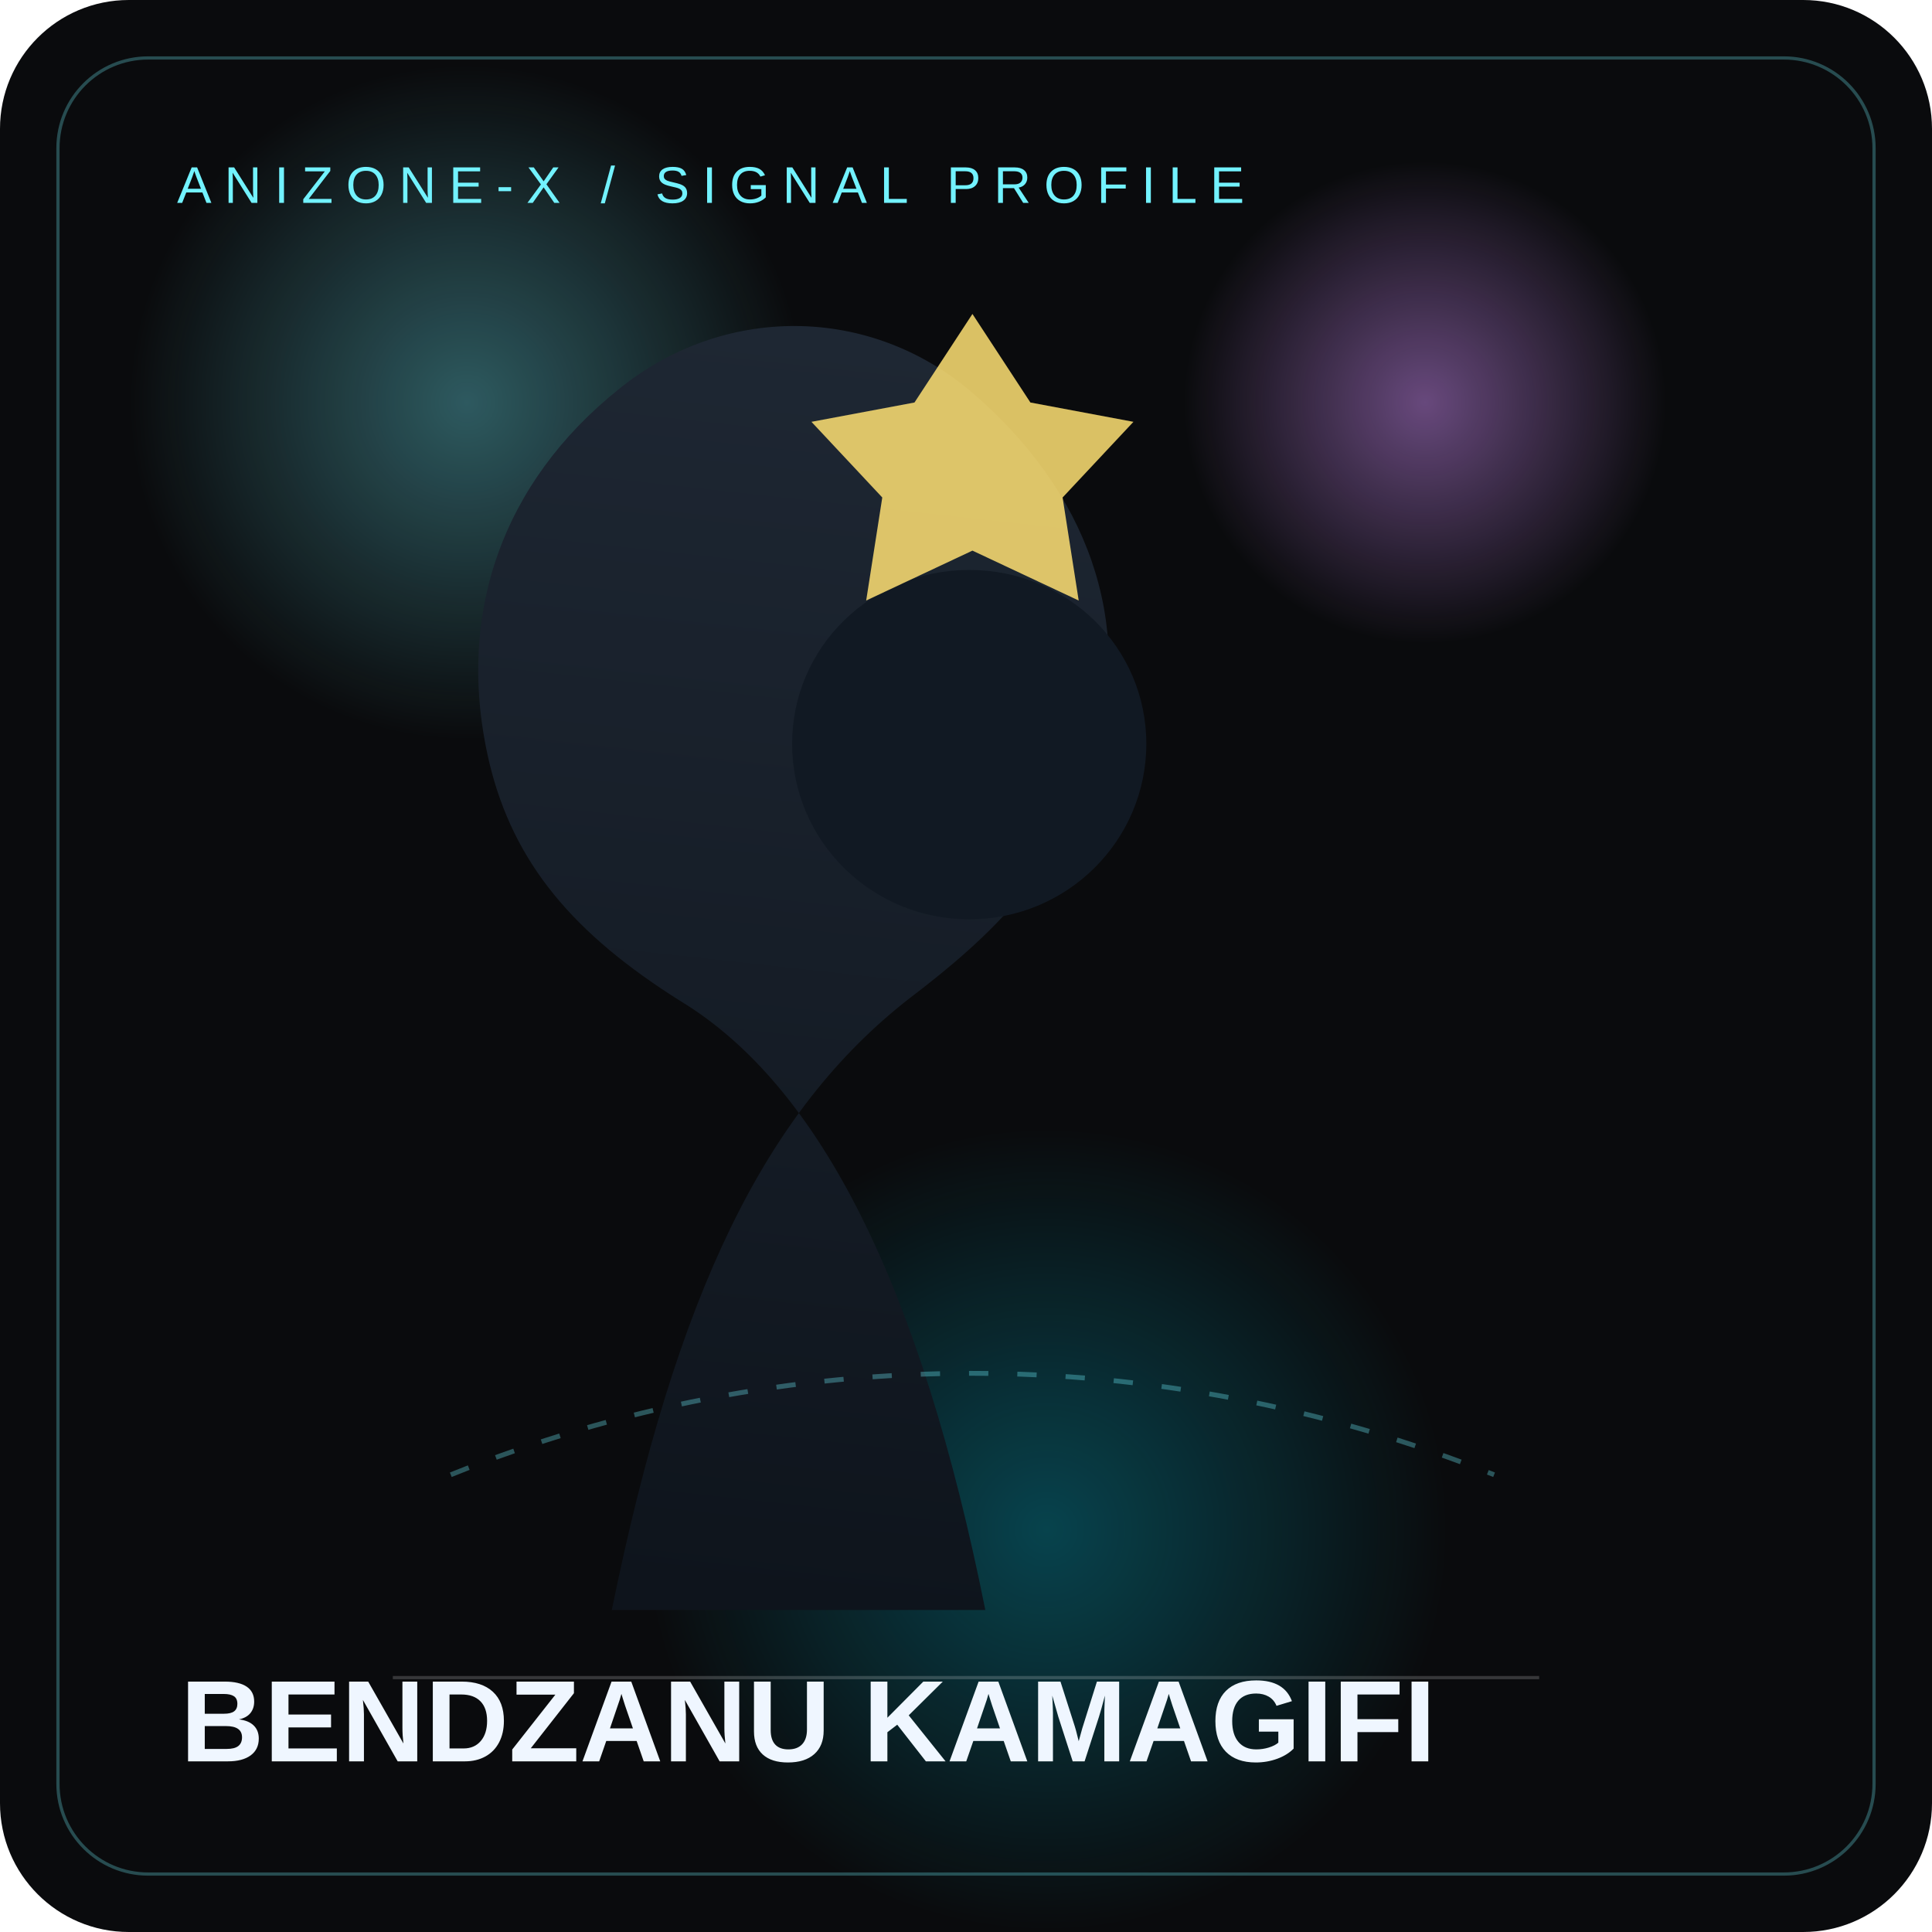
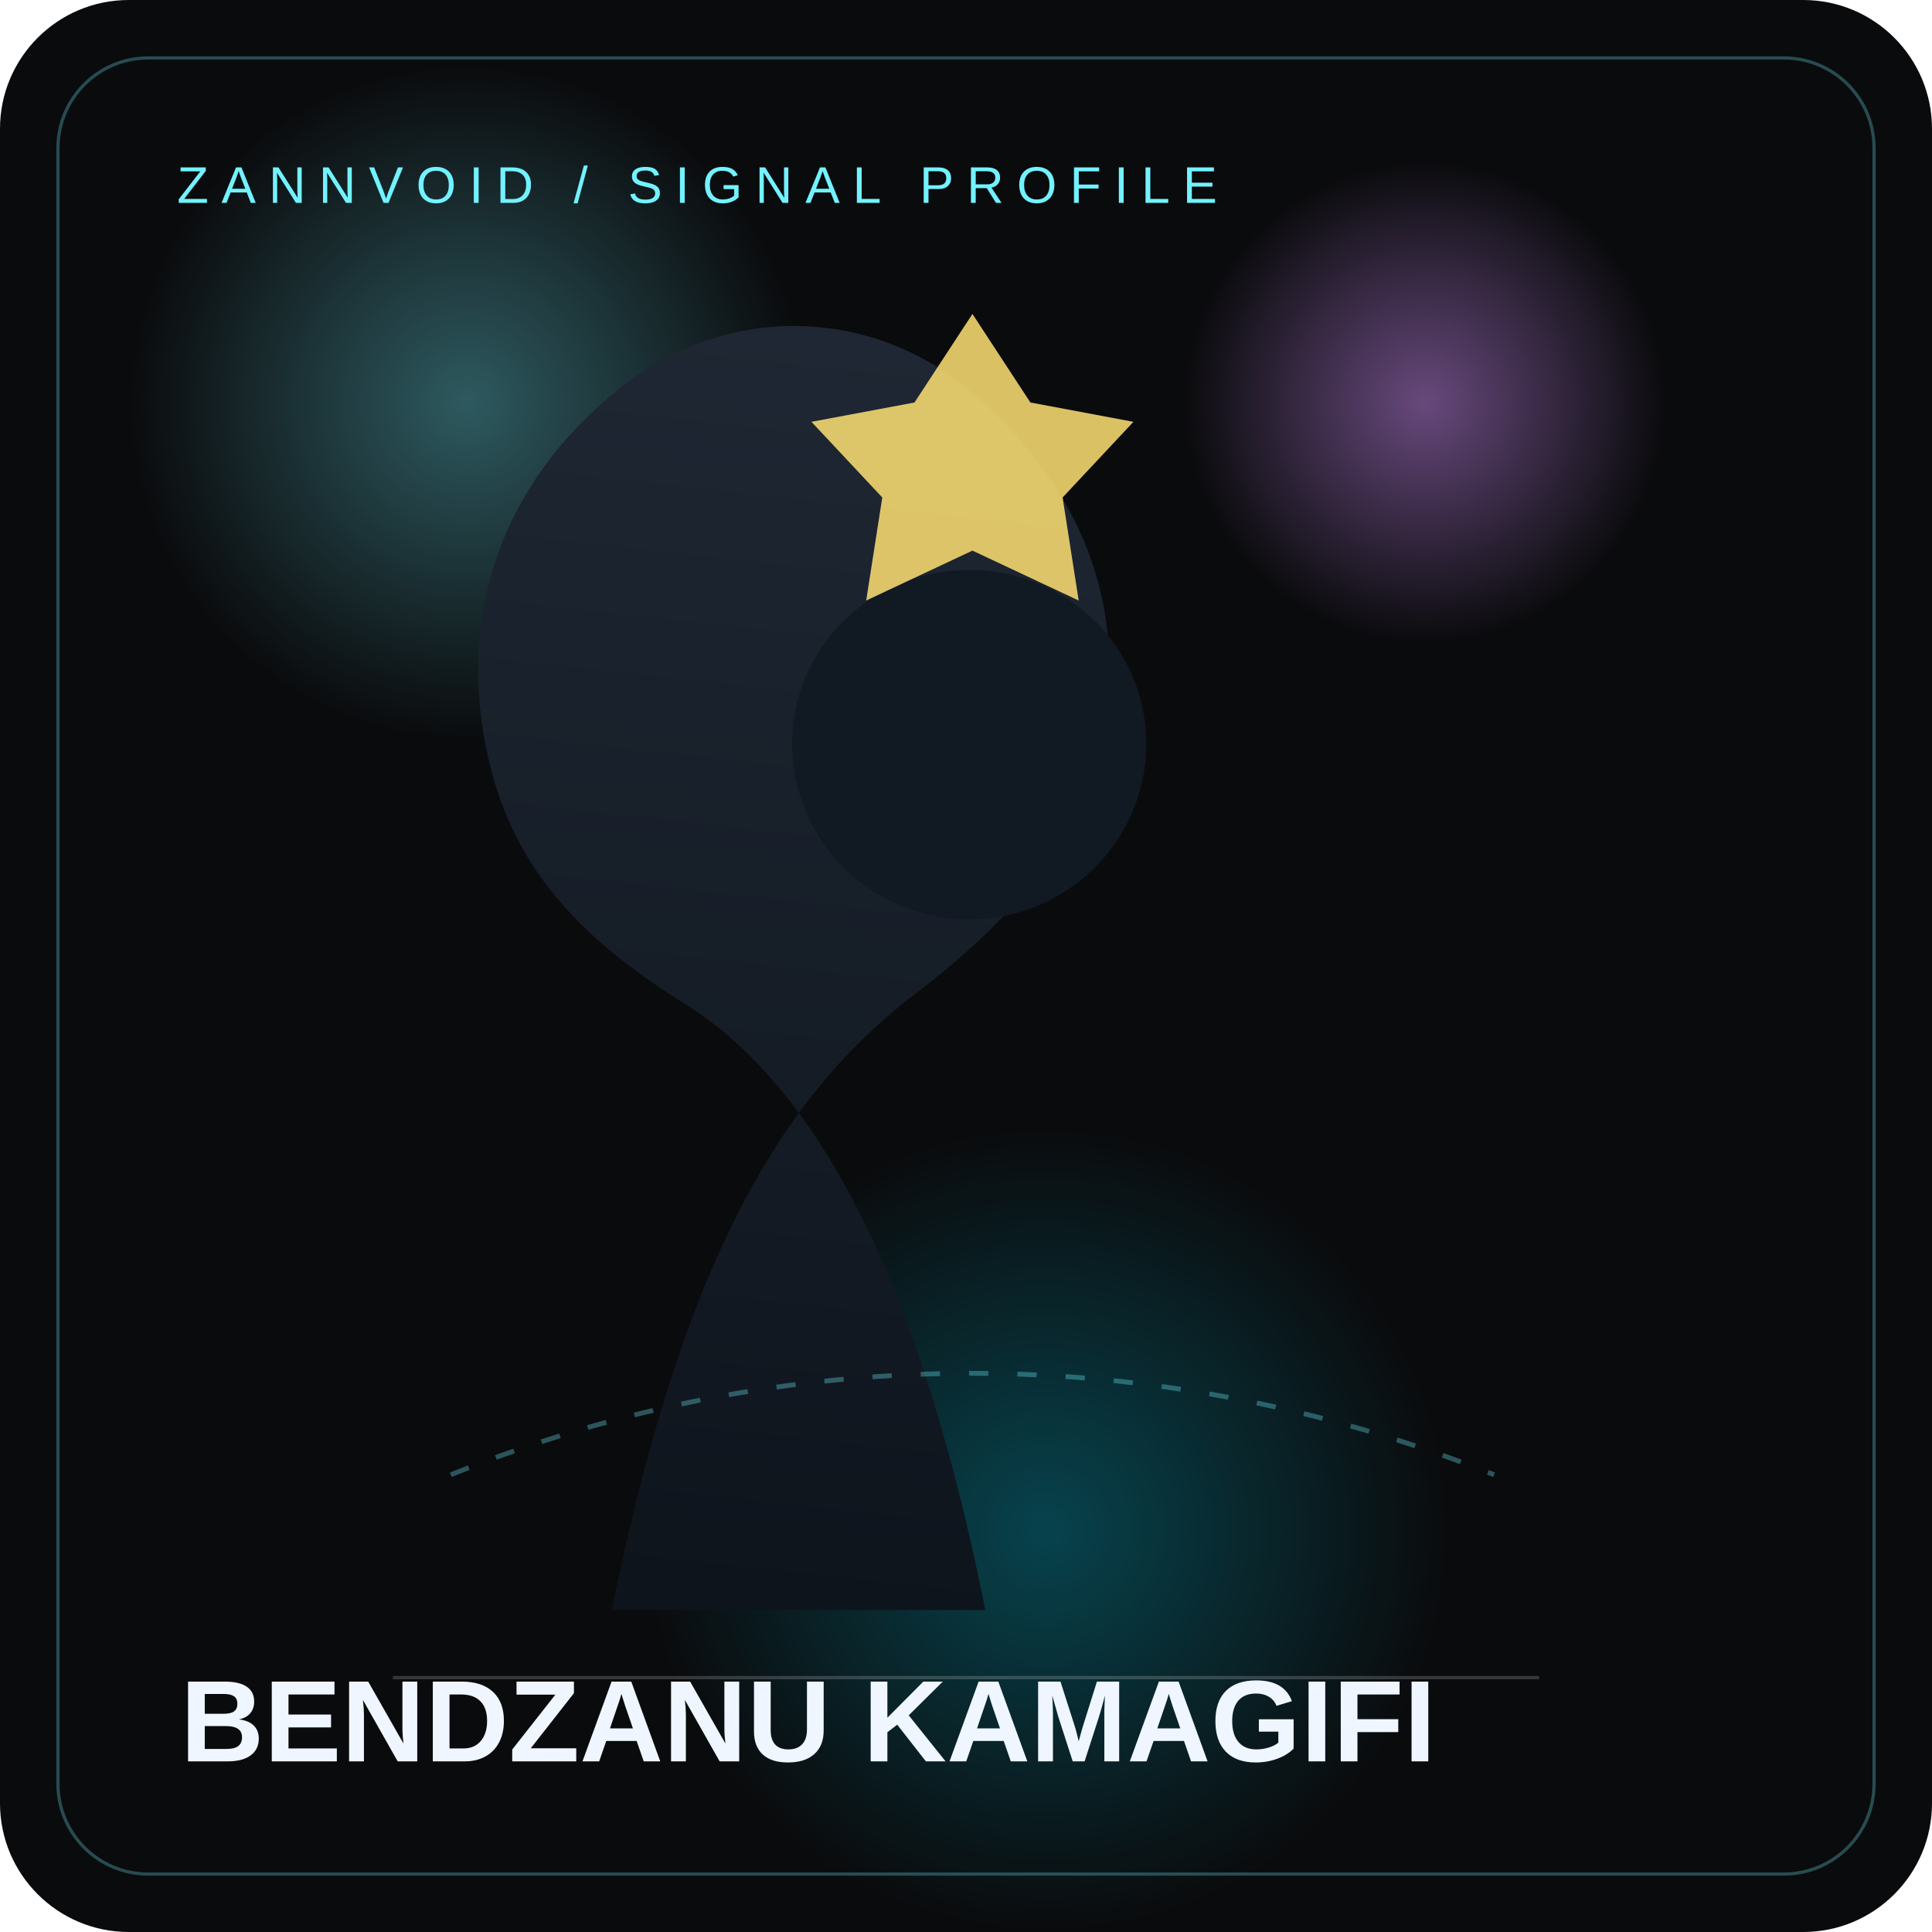
<svg xmlns="http://www.w3.org/2000/svg" width="1200" height="1200" viewBox="0 0 1200 1200" fill="none">
  <rect width="1200" height="1200" rx="80" fill="#0A0B0D" />
  <rect x="36" y="36" width="1128" height="1128" rx="56" stroke="rgba(114,242,255,0.28)" stroke-width="2" />
  <circle cx="290" cy="250" r="210" fill="url(#paint0_radial)" />
  <circle cx="885" cy="250" r="150" fill="url(#paint1_radial)" />
  <circle cx="650" cy="950" r="250" fill="url(#paint2_radial)" />
  <path d="M380 1000C420 804 475 690 565 620C615 582 660 540 680 470C705 386 675 305 604 244C540 189 449 189 384 242C313 299 282 381 304 474C319 536 356 580 423 622C510 675 572 800 612 1000H380Z" fill="url(#paint3_linear)" />
  <path d="M492 462C492 402 541 354 602 354C663 354 712 402 712 462C712 522 663 571 602 571C541 571 492 522 492 462Z" fill="#111923" />
  <path d="M604 195L640 250L704 262L660 309L670 373L604 342L538 373L548 309L504 262L568 250L604 195Z" fill="rgba(255,225,115,0.85)" />
  <path d="M280 916C488 832 718 832 928 916" stroke="rgba(114,242,255,0.32)" stroke-width="3" stroke-dasharray="12 18" />
  <path d="M244 1042H956" stroke="rgba(255,255,255,0.18)" stroke-width="2" />
-   <text x="110" y="126" fill="#72F2FF" font-family="Arial, sans-serif" font-size="32" letter-spacing="8">ANIZONE-X / SIGNAL PROFILE</text>
+   <text x="110" y="126" fill="#72F2FF" font-family="Arial, sans-serif" font-size="32" letter-spacing="8">ZANNVOID / SIGNAL PROFILE</text>
  <text x="112" y="1094" fill="#EFF6FF" font-family="Arial, sans-serif" font-size="72" font-weight="700">BENDZANU KAMAGIFI</text>
  <defs>
    <radialGradient id="paint0_radial" cx="0" cy="0" r="1" gradientUnits="userSpaceOnUse" gradientTransform="translate(290 250) rotate(90) scale(210)">
      <stop stop-color="#72F2FF" stop-opacity="0.34" />
      <stop offset="1" stop-color="#72F2FF" stop-opacity="0" />
    </radialGradient>
    <radialGradient id="paint1_radial" cx="0" cy="0" r="1" gradientUnits="userSpaceOnUse" gradientTransform="translate(885 250) rotate(90) scale(150)">
      <stop stop-color="#D591FF" stop-opacity="0.46" />
      <stop offset="1" stop-color="#D591FF" stop-opacity="0" />
    </radialGradient>
    <radialGradient id="paint2_radial" cx="0" cy="0" r="1" gradientUnits="userSpaceOnUse" gradientTransform="translate(650 950) rotate(90) scale(250)">
      <stop stop-color="#00D3F2" stop-opacity="0.28" />
      <stop offset="1" stop-color="#00D3F2" stop-opacity="0" />
    </radialGradient>
    <linearGradient id="paint3_linear" x1="606" y1="218" x2="520" y2="1000" gradientUnits="userSpaceOnUse">
      <stop stop-color="#1E2733" />
      <stop offset="1" stop-color="#0E141C" />
    </linearGradient>
  </defs>
</svg>
